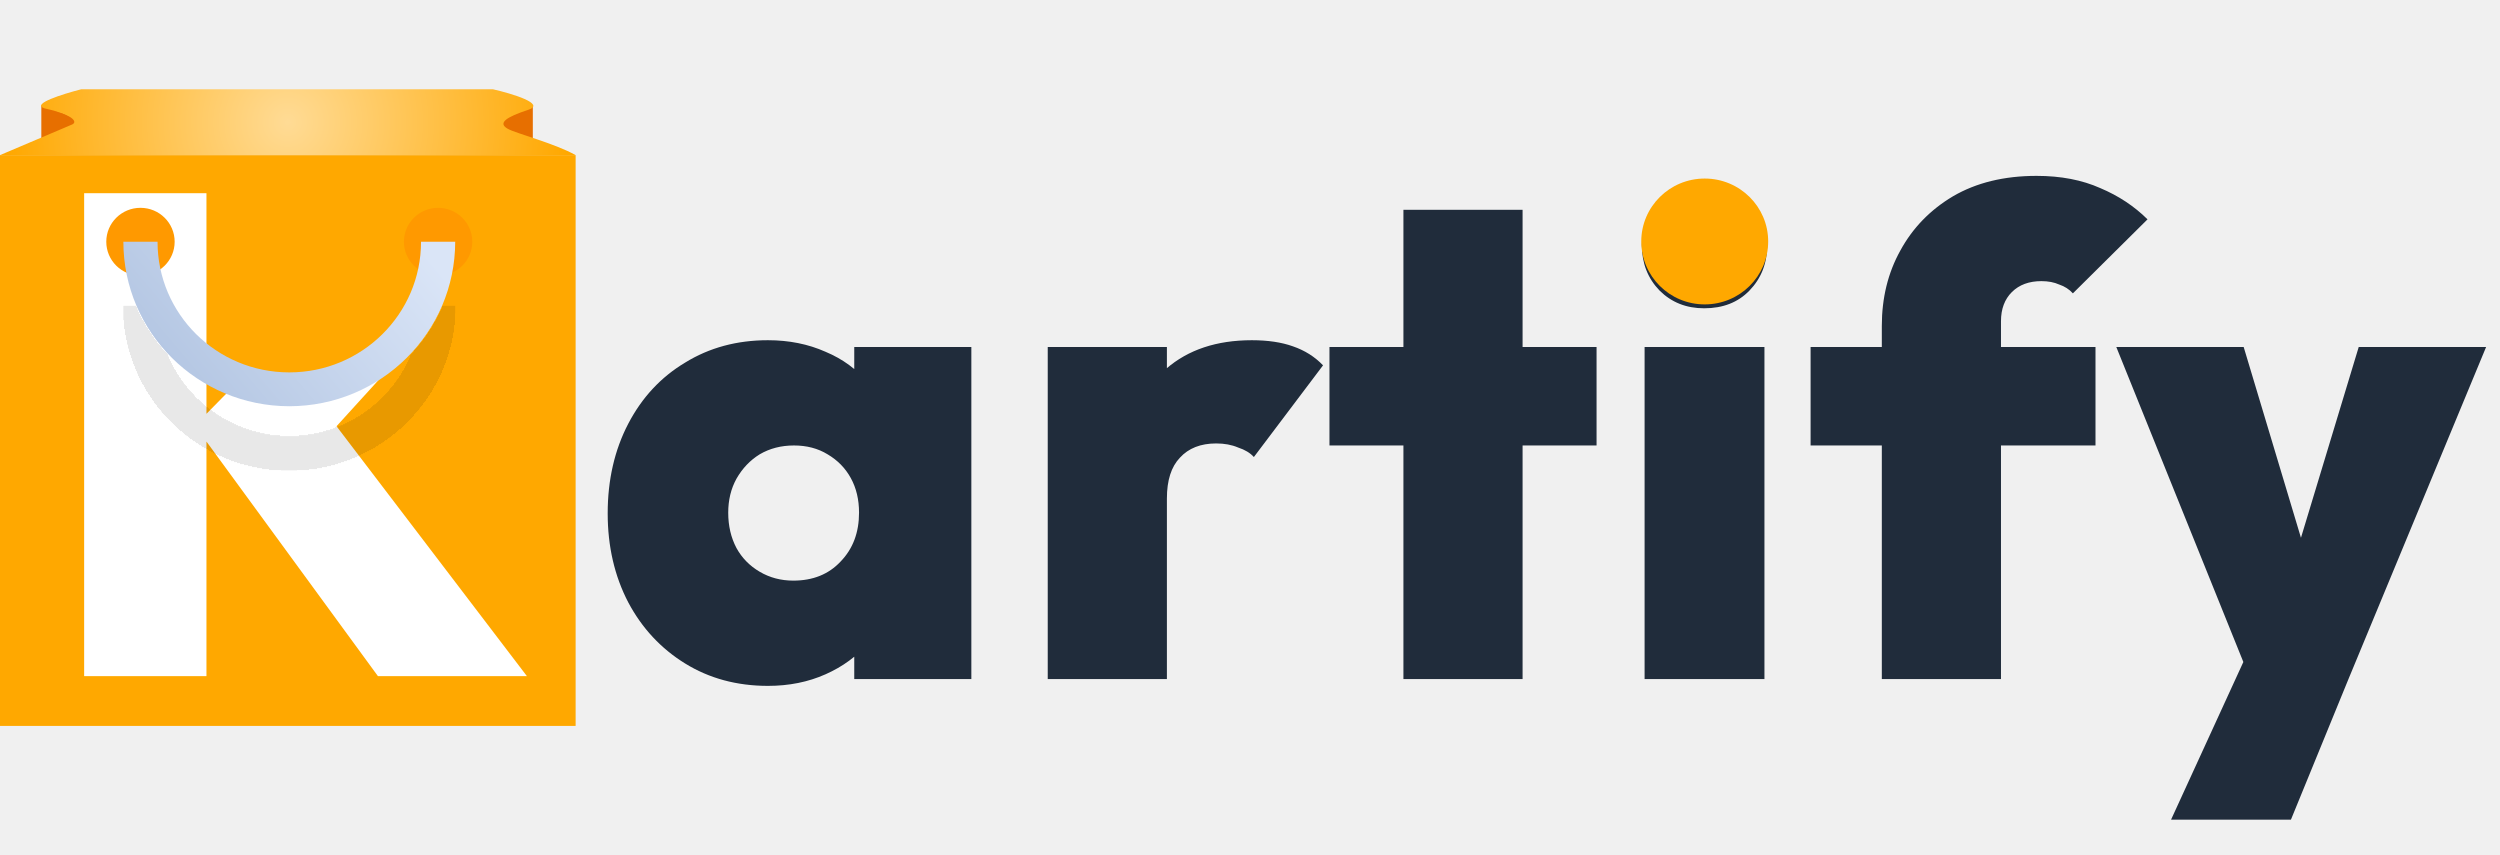
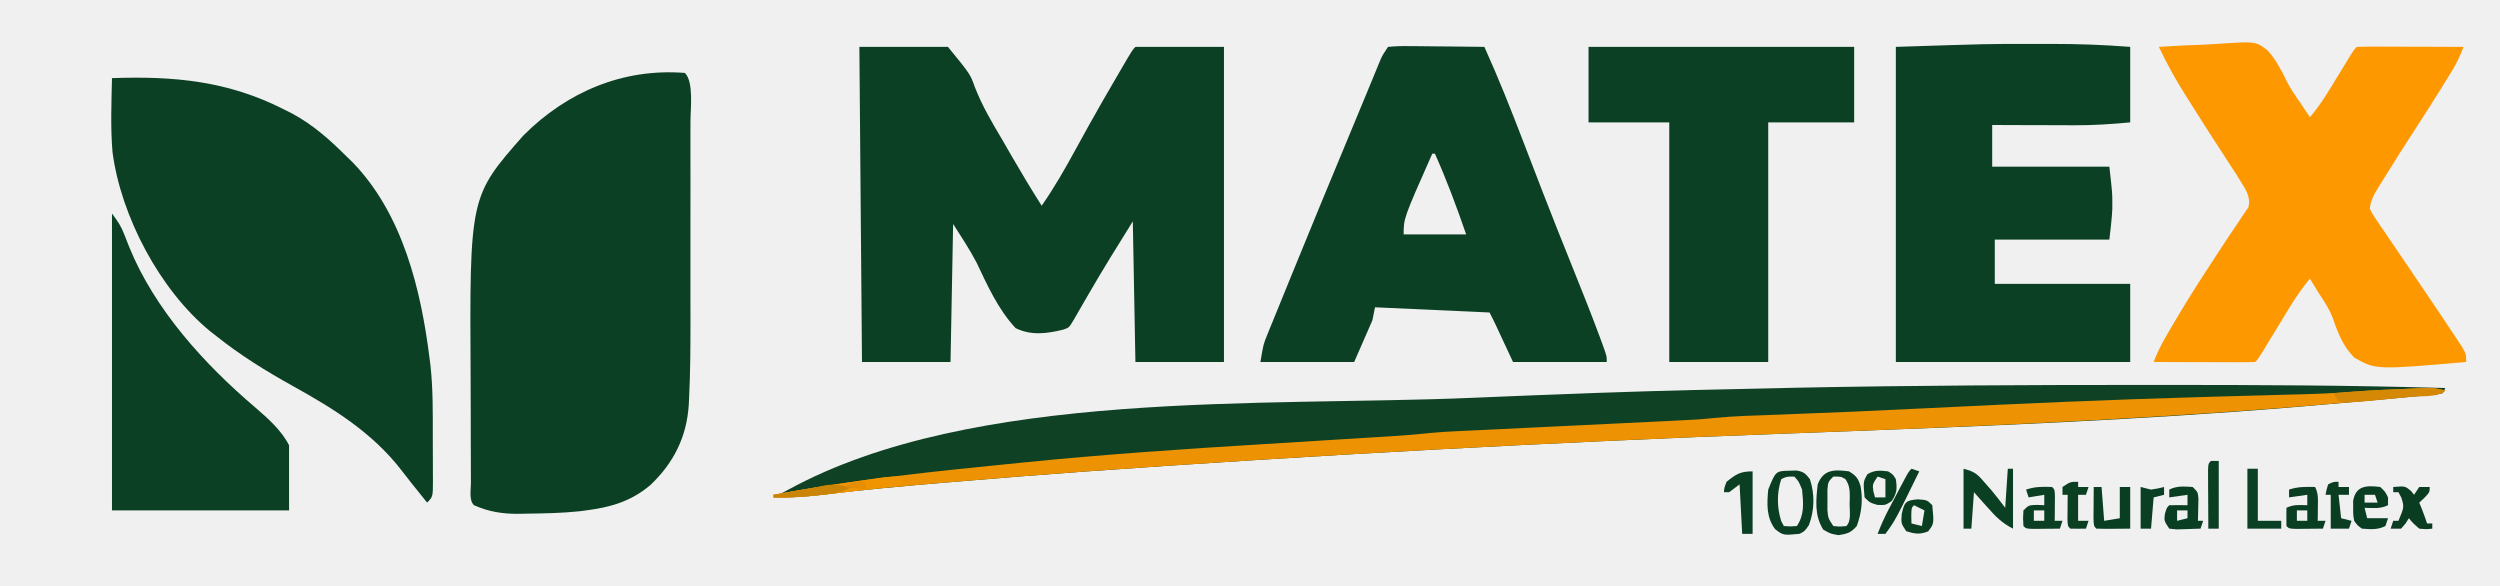
- <svg xmlns="http://www.w3.org/2000/svg" width="117" height="40" viewBox="0 0 117 40" fill="none">
-   <mask id="mask0_40_87" style="mask-type:luminance" maskUnits="userSpaceOnUse" x="0" y="0" width="117" height="40">
-     <path d="M116.459 0H0V40H116.459V0Z" fill="white" />
-   </mask>
-   <g mask="url(#mask0_40_87)">
-     <path d="M35.94 32.099C34.487 32.099 33.194 31.749 32.062 31.05C30.93 30.351 30.043 29.397 29.402 28.19C28.761 26.961 28.44 25.573 28.44 24.026C28.44 22.459 28.761 21.06 29.402 19.831C30.043 18.602 30.93 17.649 32.062 16.971C33.194 16.272 34.487 15.922 35.94 15.922C36.923 15.922 37.821 16.102 38.632 16.462C39.444 16.802 40.107 17.289 40.62 17.924C41.154 18.56 41.474 19.28 41.581 20.085V27.904C41.474 28.73 41.154 29.461 40.62 30.096C40.107 30.711 39.444 31.198 38.632 31.558C37.821 31.919 36.923 32.099 35.94 32.099ZM37.126 27.173C38.045 27.173 38.782 26.876 39.337 26.283C39.914 25.689 40.203 24.927 40.203 23.994C40.203 23.38 40.075 22.84 39.818 22.374C39.562 21.907 39.199 21.537 38.729 21.261C38.28 20.986 37.756 20.848 37.158 20.848C36.56 20.848 36.026 20.986 35.556 21.261C35.107 21.537 34.744 21.918 34.466 22.405C34.209 22.872 34.081 23.401 34.081 23.994C34.081 24.609 34.209 25.16 34.466 25.647C34.722 26.113 35.086 26.484 35.556 26.759C36.026 27.035 36.549 27.173 37.126 27.173ZM39.979 31.781V27.617L40.78 23.804L39.979 20.054V16.24H45.459V31.781H39.979ZM49.034 31.781V16.24H54.611V31.781H49.034ZM54.611 23.327L52.111 21.23C52.73 19.471 53.553 18.147 54.579 17.257C55.604 16.367 56.94 15.922 58.585 15.922C59.333 15.922 59.974 16.017 60.508 16.208C61.063 16.399 61.534 16.695 61.918 17.098L58.681 21.389C58.51 21.198 58.264 21.049 57.944 20.944C57.645 20.816 57.303 20.753 56.918 20.753C56.192 20.753 55.626 20.975 55.22 21.42C54.814 21.844 54.611 22.48 54.611 23.327ZM65.68 31.781V9.82H71.257V31.781H65.68ZM62.219 20.848V16.24H74.719V20.848H62.219ZM76.967 31.781V16.24H82.576V31.781H76.967ZM79.755 14.428C78.922 14.428 78.228 14.153 77.672 13.602C77.117 13.03 76.839 12.32 76.839 11.473C76.839 10.647 77.117 9.947 77.672 9.375C78.228 8.803 78.922 8.517 79.755 8.517C80.632 8.517 81.337 8.803 81.871 9.375C82.426 9.947 82.704 10.647 82.704 11.473C82.704 12.32 82.426 13.03 81.871 13.602C81.337 14.153 80.632 14.428 79.755 14.428ZM88.069 31.781V15.255C88.069 13.941 88.358 12.765 88.935 11.727C89.511 10.668 90.334 9.82 91.402 9.185C92.492 8.549 93.795 8.231 95.312 8.231C96.445 8.231 97.439 8.422 98.293 8.803C99.148 9.163 99.885 9.651 100.504 10.265L97.011 13.729C96.84 13.539 96.626 13.401 96.37 13.316C96.135 13.21 95.857 13.157 95.537 13.157C94.96 13.157 94.501 13.327 94.158 13.666C93.817 14.005 93.646 14.46 93.646 15.032V31.781H88.069ZM84.736 20.848V16.24H98.069V20.848H84.736ZM105.324 31.813L99.043 16.24H105.004L108.85 29.048H106.51L110.388 16.24H116.35L109.908 31.781L105.324 31.813ZM101.606 38.359L106.254 28.221L109.908 31.781L107.216 38.359H101.606Z" fill="#202C3B" />
-     <path d="M79.781 14.246C81.421 14.246 82.751 12.928 82.751 11.301C82.751 9.675 81.421 8.356 79.781 8.356C78.14 8.356 76.811 9.675 76.811 11.301C76.811 12.928 78.14 14.246 79.781 14.246Z" fill="#FFA800" />
-     <path d="M24.936 6.438V4.931C24.637 5.023 24.024 5.219 23.969 5.274C23.914 5.329 23.532 5.479 23.347 5.548L23.278 6.096L24.936 6.644V6.438Z" fill="#E76F00" />
-     <path d="M1.934 6.438V4.931C2.233 5.023 2.826 5.249 2.901 5.274C3.108 5.342 3.338 5.479 3.522 5.548L3.591 6.096L1.934 6.644V6.438Z" fill="#E76F00" />
-     <path d="M26.939 7.26H0V33.973H26.939V7.26Z" fill="#FFA800" />
-     <path d="M17.688 31.644L9.118 19.92L11.328 17.671H17.821L14.938 20.839L14.906 18.842L24.66 31.644H17.688ZM3.938 31.644V9.041H9.662V31.644H3.938Z" fill="white" />
-     <path d="M6.574 12.899C7.457 12.899 8.174 12.189 8.174 11.313C8.174 10.436 7.457 9.726 6.574 9.726C5.69 9.726 4.974 10.436 4.974 11.313C4.974 12.189 5.69 12.899 6.574 12.899Z" fill="#FF9900" />
-     <path d="M20.503 12.899C21.387 12.899 22.103 12.189 22.103 11.313C22.103 10.436 21.387 9.726 20.503 9.726C19.62 9.726 18.903 10.436 18.903 11.313C18.903 12.189 19.62 12.899 20.503 12.899Z" fill="#FF9900" />
-     <g filter="url(#filter0_d_40_87)">
-       <path d="M13.539 19.012C9.253 19.007 5.779 15.563 5.773 11.313H7.373C7.372 14.689 10.132 17.427 13.537 17.428C16.942 17.429 19.703 14.693 19.704 11.317V11.312H21.304C21.298 15.563 17.825 19.007 13.539 19.012Z" fill="url(#paint0_linear_40_87)" />
-     </g>
-     <path d="M3.385 5.822L0 7.26H26.939C25.972 6.712 24.148 6.246 23.762 6.027C23.278 5.753 23.692 5.479 24.729 5.137C25.557 4.863 23.969 4.383 23.071 4.178H3.799C2.924 4.406 1.451 4.863 2.072 5.068C3.343 5.342 3.661 5.685 3.385 5.822Z" fill="url(#paint1_radial_40_87)" />
-   </g>
-   <defs>
-     <filter id="filter0_d_40_87" x="5.773" y="11.312" width="15.53" height="10.7" filterUnits="userSpaceOnUse" color-interpolation-filters="sRGB">
-       <feFlood flood-opacity="0" result="BackgroundImageFix" />
-       <feColorMatrix in="SourceAlpha" type="matrix" values="0 0 0 0 0 0 0 0 0 0 0 0 0 0 0 0 0 0 127 0" result="hardAlpha" />
-       <feOffset dy="3" />
-       <feComposite in2="hardAlpha" operator="out" />
-       <feColorMatrix type="matrix" values="0 0 0 0 0 0 0 0 0 0 0 0 0 0 0 0 0 0 0.09 0" />
-       <feBlend mode="normal" in2="BackgroundImageFix" result="effect1_dropShadow_40_87" />
-       <feBlend mode="normal" in="SourceGraphic" in2="effect1_dropShadow_40_87" result="shape" />
-     </filter>
-     <linearGradient id="paint0_linear_40_87" x1="20.745" y1="12.786" x2="7.398" y2="24.048" gradientUnits="userSpaceOnUse">
-       <stop stop-color="#DAE5F7" />
-       <stop offset="0.968" stop-color="#A7BCDC" />
-     </linearGradient>
-     <radialGradient id="paint1_radial_40_87" cx="0" cy="0" r="1" gradientUnits="userSpaceOnUse" gradientTransform="translate(13.4694 5.71908) rotate(90) scale(13.0308 13.1414)">
-       <stop stop-color="#FFDB95" />
-       <stop offset="1" stop-color="#FFA800" />
-     </radialGradient>
-   </defs>
+ <svg xmlns="http://www.w3.org/2000/svg" version="1.1" width="960" height="225">
+   <path d="M330,18c11.33,0,22.67,0,34,0c8.57,10.46,8.57,10.46,10.34,15.43c2.78,7.16,6.54,13.54,10.47,20.13c1.26,2.19,2.52,4.37,3.78,6.56C392.27,66.49,396.06,72.78,400,79c4.84-6.93,8.95-14.15,13-21.56c1.31-2.39,2.63-4.77,3.95-7.15c.33-.61,.66-1.21,1-1.83c3.56-6.41,7.23-12.75,10.93-19.08c.6-1.04,1.2-2.07,1.82-3.13c4.17-7.12,4.17-7.12,5.3-8.25c11.33,0,22.67,0,34,0c0,40.33,0,80.67,0,121c-11.33,0-22.67,0-34,0c-.33-18-.67-36-1-54c-5.99,9.58-11.93,19.15-17.56,28.94c-1.21,2.09-2.42,4.18-3.63,6.27c-.52,.9-1.04,1.8-1.57,2.73c-1.74,2.89-1.74,2.89-3.92,3.63c-6.27,1.56-12.37,2.36-18.32-.57c-6.66-7.12-10.82-16.35-14.96-25.09c-2.7-5.18-5.91-9.99-9.04-14.91c-.33,17.67-.67,35.33-1,53c-11.33,0-22.67,0-34,0c-.33-40.33-.67-80.67-1-121Z" fill="#0B4024" />
+   <path d="M263,28c3.48,3.48,2.12,13.92,2.14,18.64c-.01,.46-.01,.46-.01,2.76c0,.49,0,.49,0,2.99c.01,3.23,.01,6.47,0,9.7c0,2.28,0,4.55,.01,6.83c0,4.76,0,9.52-.01,14.28c-.01,6.05,0,12.11,0,18.16c.01,4.7,.01,9.4,0,14.09c0,2.23,0,4.46,.01,6.69c0,10.33-.02,20.64-.54,30.96c-.04,.71-.07,1.42-.1,2.15c-.73,12.45-5.83,22.57-14.81,31.06c-7.46,6.27-15.15,8.45-24.69,9.69c-.86,.11-1.71,.22-2.59,.34c-6.85,.72-13.72,.82-20.6,.91c-.92,.02-1.85,.04-2.81,.06c-6.14,.03-11.35-.81-17-3.31c-1.98-1.98-1.16-5.91-1.16-8.63c-.01-.8-.01-1.6-.02-2.42c-.01-2.67-.02-5.35-.02-8.02c-.01-1.87-.01-3.73-.02-5.6c-.01-3.95-.02-7.89-.02-11.83c0-4-.02-8-.04-12c-.4-70.02-.4-70.02,20.28-93.5c16.81-16.81,38.29-25.86,62-24Z" fill="#0B4024" />
+   <path d="M43,30c23.81-.85,44.61,1.09,66,12c1.06,.53,2.13,1.07,3.23,1.62c8.01,4.33,14.37,10,20.77,16.38c.8,.78,1.61,1.56,2.44,2.37C154.66,82.19,161.73,111.41,165,138c.1,.74,.19,1.48,.29,2.25c1.01,9.1,.9,18.27,.9,27.41c0,2.93,.02,5.85,.03,8.77c.01,1.86,.01,3.72,.01,5.57c.01,.88,.01,1.75,.02,2.65c-.02,6.12-.02,6.12-2.25,8.35c-.47-.59-.95-1.19-1.43-1.8c-1.41-1.76-2.82-3.52-4.24-5.28c-1.5-1.88-2.98-3.77-4.44-5.68c-11.1-14.22-25.77-23.31-41.32-31.94C102.13,142.5,92.34,136.45,83,129c-.78-.61-1.56-1.22-2.37-1.85C61.3,111.25,46.47,83.03,43.21,58.48C42.4,49.04,42.79,39.46,43,30Z" fill="#0B4024" />
+   <path d="M822.48,147.81c2.38,0,4.76,0,7.14,0c36.47-.01,72.92,.12,109.38,1.19c-.33,.66-.66,1.32-1,2c-1.75,.4-1.75,.4-4.07,.62c-.88,.09-1.76,.18-2.67,.27c-.97,.08-1.95,.17-2.95,.26c-1.01,.1-2.03,.19-3.08,.29c-3.41,.32-6.82,.63-10.23,.94c-1.19,.1-2.39,.21-3.62,.32c-8.79,.8-17.58,1.56-26.38,2.3c-.54,.05-.54,.05-3.3,.28c-60.36,5.04-121.01,7.42-181.53,9.68c-.5,.02-.5,.02-3.06,.12c-4.1,.15-8.19,.3-12.29,.45c-89.44,3.31-178.89,8.16-269.44,14.63c-17.81,1.3-34.35,2.63-50.88,4.03c-.72,.06-1.45,.12-2.2,.18c-15.86,1.34-31.71,2.79-47.51,4.71c-5.98,.7-11.77,1.05-17.79,.92c.62-.31,1.24-.62,1.89-.93c1.33-.68,2.65-1.38,3.95-2.11c70.88-38.68,182.76-31.77,262.48-35.2c15.7-.66,30.19-1.24,44.68-1.76c1.23-.04,2.47-.09,3.74-.14c24.52-.87,49.04-1.43,73.57-1.92c1.11-.02,2.22-.05,3.36-.07c43.94-.87,87.87-1.06,131.81-1.06Z" fill="#0F4124" />
+   <path d="M779.31,16.87c2.75,.01,5.5,0,8.24-.01c10.21,0,20.28,.33,30.45,1.14c0,9.67,0,19.33,0,29c-7.12,.65-14.12,1.14-21.26,1.1c-.92,0-1.84-.01-2.78-.01c-2.88,0-5.76-.01-8.65-.03c-1.97,0-3.94-.01-5.92-.01c-4.79-.01-9.59-.03-14.39-.05c0,5.33,0,10.67,0,16c15,0,30,0,45,0c1.14,10.24,1.14,10.24,1.13,14c0,.37,0,.37,0,2.25c-.19,3.93-.7,7.84-1.13,11.75c-14.67,0-29.33,0-44,0c0,5.67,0,11.33,0,17c17.33,0,34.67,0,52,0c0,10,0,20,0,30c-30,0-60,0-90,0c0-40.33,0-80.67,0-121c36.15-1.17,36.15-1.17,51.31-1.13Z" fill="#0B4024" />
+   <path d="M533,18c2.84-.27,5.45-.35,8.29-.29c.82,0,1.64,.01,2.48,.01c2.62,.02,5.24,.05,7.86,.09c1.77,.02,3.54,.03,5.32,.04c4.35,.04,8.7,.09,13.05,.15c5.38,11.89,10.18,23.97,14.85,36.15c2.08,5.42,4.17,10.84,6.26,16.25c.42,1.08,.84,2.16,1.26,3.27c3.72,9.6,7.53,19.16,11.38,28.71c3.63,9.02,7.25,18.05,10.63,27.18c.14,.38,.14,.38,.85,2.29C617,136.74,617,136.74,617,139c-12,0-24,0-36,0c-2.33-5-4.67-10-7-15c-.66-1.32-1.32-2.64-2-4c-7.33-.33-7.33-.33-44-2c-.33,1.65-.66,3.3-1,5c-2.33,5.33-4.67,10.67-7,16c-12,0-24,0-36,0c1.13-6.75,1.13-6.75,2.59-10.34c.32-.81,.65-1.62,.99-2.46c.35-.87,.71-1.73,1.08-2.63c.37-.92,.74-1.84,1.13-2.79c1.23-3.04,2.47-6.06,3.71-9.09c.86-2.12,1.72-4.23,2.58-6.34c7.3-17.92,14.69-35.8,22.13-53.66c2.01-4.82,4.01-9.64,6-14.47c.47-1.13,.94-2.27,1.42-3.44c.84-2.02,1.67-4.05,2.51-6.07c.35-.86,.71-1.72,1.07-2.61c.15-.36,.15-.36,.91-2.21C531,21,531,21,533,18Zm17,41c-11,24.82-11,24.82-11,31c8,0,16,0,24,0c-3.63-10.54-7.45-20.82-12-31c-.33,0-.66,0-1,0Z" fill="#0B4024" />
+   <path d="M829,18c5.51-.37,11.02-.64,16.54-.82c1.87-.08,3.75-.18,5.62-.31c15.09-1.03,15.09-1.03,19.64,2.54c3.11,3.5,5.23,7.42,7.22,11.64c1.59,3.16,3.59,5.98,5.61,8.89c.56,.84,.56,.84,3.37,5.06c4.19-4.84,7.36-10.3,10.69-15.75c1.17-1.91,2.34-3.82,3.51-5.73c.26-.43,.26-.43,1.56-2.56C904,19,904,19,905,18c3.03-.09,6.04-.12,9.07-.1c.91,0,1.81,.01,2.75,.01c2.91,0,5.83,.01,8.74,.03c1.97,0,3.94,.01,5.91,.01c4.85,.01,9.69,.03,14.53,.05c-1.19,3.12-2.47,5.98-4.21,8.83c-.44,.71-.87,1.41-1.32,2.14c-.46,.76-.93,1.51-1.41,2.28c-.48,.79-.97,1.58-1.47,2.4c-3.3,5.33-6.67,10.6-10.09,15.85c-3.95,6.06-7.83,12.16-11.62,18.31c-.48,.76-.95,1.52-1.44,2.3c-.44,.71-.87,1.43-1.32,2.16c-.2,.31-.2,.31-1.17,1.89c-1.05,2.03-1.64,3.57-1.95,5.84c.88,1.98,.88,1.98,2.31,4.09c.54,.79,1.07,1.59,1.61,2.41c.3,.42,.3,.42,1.79,2.59c.3,.44,.3,.44,1.82,2.7c1.94,2.87,3.89,5.73,5.85,8.59c1.27,1.88,2.55,3.77,3.83,5.66c1.86,2.76,3.73,5.52,5.6,8.28c3.56,5.26,7.12,10.53,10.6,15.84c.71,1.07,1.41,2.14,2.14,3.24C947,136,947,136,947,139c-34.66,3-34.66,3-42.94-1.66c-4.2-4.22-6.26-9.29-8.15-14.86c-1.37-3.73-3.47-6.87-5.66-10.17c-1.08-1.77-2.17-3.54-3.25-5.31c-2.95,3.55-5.46,7.2-7.86,11.14c-.34,.57-.69,1.14-1.05,1.72c-1.09,1.8-2.19,3.59-3.28,5.39c-1.1,1.81-2.2,3.62-3.31,5.43c-1,1.63-1.99,3.27-2.98,4.9C867,138,867,138,866,139c-2.88,.09-5.74,.12-8.63,.1c-.43,0-.43,0-2.62-.01c-2.77,0-5.54-.01-8.31-.03c-1.88,0-3.75-.01-5.63-.01c-4.6-.01-9.21-.03-13.81-.05c2.02-5.31,4.79-10,7.69-14.87c.57-.97,1.13-1.93,1.72-2.91c4.32-7.23,8.84-14.31,13.47-21.34c.63-.97,1.26-1.94,1.91-2.94c2.58-3.95,5.17-7.89,7.85-11.77c.68-1.03,1.35-2.05,2.05-3.11c.56-.81,1.12-1.62,1.7-2.46c1-4.24-1.2-7.03-3.39-10.6c-.37-.61-.74-1.22-1.13-1.85c-1.2-1.9-2.44-3.78-3.68-5.65c-4.76-7.27-9.44-14.58-14.06-21.94c-.64-.99-1.27-1.99-1.91-3.01C835.44,30.53,832.04,24.43,829,18Z" fill="#FD9800" />
+   <path d="M610,18c34,0,68,0,102,0c0,9.67,0,19.33,0,29c-11,0-22,0-33,0c0,30.67,0,61.33,0,92c-12.67,0-25.33,0-38,0c0-30.67,0-61.33,0-92c-10.33,0-20.67,0-31,0c0-9.67,0-19.33,0-29Z" fill="#0B4024" />
+   <path d="M43,82c2.27,3.02,3.45,4.73,4.73,8.05c.3,.78,.61,1.55,.92,2.35c.32,.81,.64,1.63,.98,2.48c9.82,24.07,28.82,44.95,48.5,61.68c4.72,4.05,10.06,8.82,12.87,14.44c0,8.33,0,16.67,0,25c-22.67,0-45.33,0-68,0c0-38,0-76,0-114Z" fill="#0B4024" />
+   <path d="M939,150c-1.51,1.51-2.96,1.3-5.07,1.51c-.88,.09-1.76,.17-2.67,.26c-.97,.1-1.95,.19-2.95,.28c-1.01,.1-2.03,.2-3.08,.3c-3.41,.33-6.82,.65-10.23,.96c-1.19,.11-2.39,.22-3.62,.34c-70.23,6.49-140.74,9.68-211.21,12.31c-.5,.02-.5,.02-3.06,.12c-4.1,.15-8.19,.3-12.29,.45c-89.44,3.31-178.89,8.16-269.44,14.63c-17.81,1.3-34.35,2.63-50.88,4.03c-.72,.06-1.45,.12-2.2,.18c-15.86,1.34-31.71,2.79-47.51,4.71c-5.98,.7-11.77,1.05-17.79,.92c0-.33,0-.66,0-1c22.39-4.22,44.92-7.09,67.56-9.5c.89-.1,1.79-.19,2.71-.29c5.97-.64,11.94-1.24,17.91-1.83c2.73-.27,5.45-.54,8.18-.82c30.62-3.09,61.28-5.15,92-7.02c9.88-.6,19.75-1.22,29.63-1.84c3.4-.21,6.8-.41,10.21-.62c2.08-.13,4.17-.26,6.25-.39c.92-.05,1.85-.11,2.8-.17c5.19-.32,10.35-.76,15.52-1.3c2.77-.27,5.54-.44,8.33-.58c1.09-.05,2.19-.1,3.31-.16c1.16-.05,2.31-.11,3.5-.16c1.24-.06,2.47-.12,3.74-.18c2.63-.13,5.26-.26,7.89-.38c4.12-.2,8.23-.4,12.34-.6c5.48-.26,10.97-.53,16.45-.79c9.43-.45,18.86-.91,28.3-1.37c2.42-.12,4.85-.24,7.27-.35c11.63-.57,11.63-.57,17.29-1.15c8.13-.79,16.3-.96,24.46-1.26c19.45-.71,38.9-1.58,58.34-2.54c34.68-1.72,69.36-3.24,104.06-4.23c.78-.02,1.56-.05,2.36-.07c7.76-.22,15.53-.44,23.29-.64c2.89-.08,5.78-.16,8.68-.24c1.97-.05,3.95-.1,5.93-.15c6.98-.2,13.92-.57,20.88-1.14c5.45-.44,10.91-.64,16.37-.85c1.15-.06,2.3-.11,3.48-.16c1.1-.05,2.2-.09,3.34-.13c.98-.04,1.97-.09,2.99-.13c2.41,.04,4.34,.34,6.63,1.04Z" fill="#ED9202" />
+   <path d="M687.38,180.75c.79-.03,1.58-.05,2.39-.08c2.76,.41,3.56,1.14,5.23,3.33c1.93,5.78,1.78,11.95-.37,17.63C693,204,693,204,691,205c-6.24,.58-6.24,.58-9.37-1.81c-3.41-4.58-3.13-9.71-2.63-15.19c2.88-7.14,2.88-7.14,8.38-7.25ZM684,184c-1.74,5.23-1.68,10.88,0,16.13c.33,.61,.66,1.23,1,1.87c2.38,.19,2.38,.19,5,0c2.97-4.46,2.5-8.77,2-14c-1.31-3.19-1.31-3.19-3-5c-3,0-3,0-5,1Z" fill="#0A3E22" />
+   <path d="M754,180c4.61,1.15,5.53,2.3,8.56,5.81c.77,.88,1.53,1.75,2.32,2.65c1.77,2.12,3.46,4.32,5.12,6.54c.33-5,.67-10,1-15c.66,0,1.32,0,2,0c0,7.67,0,15.33,0,23c-4.23-2.12-6.69-4.66-9.75-8.12c-.51-.57-1.01-1.13-1.54-1.71c-1.24-1.39-2.48-2.78-3.71-4.17c-.33,4.67-.67,9.33-1,14c-.99,0-1.98,0-3,0c0-7.67,0-15.33,0-23Z" fill="#0A3F23" />
+   <path d="M710,181c2.77,1.63,3.7,2.88,4.53,5.99c.83,5.45,.34,9.84-1.53,15.01c-2.26,2.58-3.56,2.93-6.94,3.5c-3.06-.5-3.06-.5-5.93-2.12C696.74,198,697.3,192.19,698,186c2.19-5.74,6.3-5.77,12-5Zm-6,2c-2,2-2,2-2.27,5.15c.01,1.25,.01,2.5,.02,3.79c-.01,1.24-.01,2.49-.02,3.77C702,199,702,199,704,202c2.56,.25,2.56,.25,5,0c1.98-1.98,1.23-5.68,1.25-8.37c.02-.69,.04-1.38,.06-2.08c.03-2.96,.04-5.03-1.64-7.53C707,183,707,183,704,183Z" fill="#0A3E22" />
+   <path d="M889,187c1.32,2.64,1.1,4.68,1.06,7.63c-.01,1-.02,2-.02,3.03c-.02,.77-.03,1.55-.04,2.34c.99,0,1.98,0,3,0c-.33,.99-.66,1.98-1,3c-2.15,.03-4.29,.05-6.44,.06c-1.19,.01-2.39,.03-3.62,.04C879,203,879,203,878,202c-.04-2.33-.04-4.67,0-7c2.71-1.35,5.01-1.07,8-1c0-1.32,0-2.64,0-4c-2.31,.33-4.62,.66-7,1c0-.99,0-1.98,0-3c3.47-1.16,6.36-1.07,10-1Zm-7,9c0,1.32,0,2.64,0,4c1.32,0,2.64,0,4,0c0-1.32,0-2.64,0-4c-1.32,0-2.64,0-4,0Z" fill="#0A3E23" />
+   <path d="M842,187c2,2,2,2,2.2,4.6c-.03,1-.05,2-.07,3.03c-.02,1-.04,2-.06,3.03c-.01,.39-.01,.39-.07,2.34c.66,0,1.32,0,2,0c-.33,.99-.66,1.98-1,3c-1.96,.08-3.92,.14-5.87,.19c-.55,.01-.55,.01-3.31,.1c-.93-.09-1.86-.19-2.82-.29c-2-3-2-3-1.69-5.62C832,195,832,195,833,194c2.33-.04,4.67-.04,7,0c0-1.32,0-2.64,0-4c-2.31,.33-4.62,.66-7,1c0-.99,0-1.98,0-3c3.01-1.51,5.68-1.18,9-1Zm-6,9c0,1.32,0,2.64,0,4c1.32-.33,2.64-.66,4-1c0-.99,0-1.98,0-3c-1.32,0-2.64,0-4,0Z" fill="#0A3E22" />
+   <path d="M788,187c1,1,1,1,1.1,3.72c-.01,1.1-.03,2.21-.04,3.34c-.01,1.11-.02,2.21-.02,3.35c-.02,.85-.03,1.71-.04,2.59c.99,0,1.98,0,3,0c-.33,.99-.66,1.98-1,3c-2.15,.03-4.29,.05-6.44,.06c-1.19,.01-2.39,.03-3.62,.04C778,203,778,203,777,202c-.19-2.94-.19-2.94,0-6c2-2,2-2,5.13-2.12c.94,.04,1.89,.08,2.87,.12c0-1.32,0-2.64,0-4c-1.98,.33-3.96,.66-6,1c-.33-.99-.66-1.98-1-3c3.49-1.16,6.34-1.14,10-1Zm-7,9c0,1.32,0,2.64,0,4c1.32,0,2.64,0,4,0c0-1.32,0-2.64,0-4c-1.32,0-2.64,0-4,0Z" fill="#0B3F23" />
+   <path d="M804,187c.99,0,1.98,0,3,0c.33,4.33,.67,8.67,1,13c1.98-.33,3.96-.66,6-1c0-4,0-8,0-12c1.32,0,2.64,0,4,0c0,5.33,0,10.67,0,16c-10.06,.1-10.06,.1-13,0c-1-1-1-1-1.1-4.38c.01-1.39,.02-2.79,.04-4.18c0-.71,.01-1.42,.01-2.16c.01-1.76,.03-3.52,.05-5.28Z" fill="#0A3E22" />
+   <path d="M914,187c1.94,1.81,1.94,1.81,3,4c0,.99,0,1.98,0,3c-2.96,1.48-5.74,1.06-9,1c.33,1.32,.66,2.64,1,4c2.64,0,5.28,0,8,0c-.33,.99-.66,1.98-1,3c-3.05,1.52-5.64,1.24-9,1c-1.7-1.2-1.7-1.2-3-3c-.4-2.37-.4-2.37-.37-5c-.01-.87-.02-1.73-.03-2.62c.99-5.91,5.11-6.04,10.4-5.38Zm-6,3c0,.99,0,1.98,0,3c1.65,0,3.3,0,5,0c-.33-.99-.66-1.98-1-3c-1.32,0-2.64,0-4,0Z" fill="#0A3E23" />
+   <path d="M919,187c4.55-.37,4.55-.37,6.81,1.5c.39,.5,.79,.99,1.19,1.5c.66-.99,1.32-1.98,2-3c1.32,0,2.64,0,4,0c0,2,0,2-2,4.13c-.66,.61-1.32,1.23-2,1.87c.31,.76,.62,1.53,.94,2.31c.74,1.88,1.42,3.78,2.06,5.69c.66,0,1.32,0,2,0c0,.66,0,1.32,0,2c-2.25,.25-2.25,.25-5,0c-2.31-2-2.31-2-4-4c-.41,.66-.82,1.32-1.25,2c-.58,.66-1.15,1.32-1.75,2c-1.32,0-2.64,0-4,0c.33-.99,.66-1.98,1-3c.66,0,1.32,0,2,0c2.22-5.29,2.22-5.29,1.13-8.87c-.19-.36-.19-.36-1.13-2.13c-.66,0-1.32,0-2,0c0-.66,0-1.32,0-2Z" fill="#0A3C21" />
+   <path d="M673,181c0,8,0,16,0,24c-1.32,0-2.64,0-4,0c-.17-3.17-.17-3.17-1-19c-1.32,.99-2.64,1.98-4,3c-.66,0-1.32,0-2,0c.13-1.75,.13-1.75,1-4c3.67-2.93,5.23-4,10-4Z" fill="#0B3F23" />
+   <path d="M863,180c1.32,0,2.64,0,4,0c0,6.67,0,13.33,0,20c2.97,0,5.94,0,9,0c0,.99,0,1.98,0,3c-4.33,0-8.67,0-13,0c0-7.67,0-15.33,0-23Z" fill="#0A4023" />
+   <path d="M347,183c-.33,.99-.66,1.98-1,3c-8.9,1.43-17.79,2.63-26.75,3.63c-1.15,.13-2.31,.26-3.5,.4c-6.29,.7-12.41,1.12-18.75,.97c0-.33,0-.66,0-1c10.55-1.99,21.13-3.66,31.75-5.19c1.23-.18,2.45-.36,3.71-.54c1.17-.16,2.33-.33,3.52-.5c1.04-.15,2.08-.3,3.15-.45c2.66-.3,5.2-.38,7.87-.32Z" fill="#F19401" />
+   <path d="M849,177c.99,0,1.98,0,3,0c0,8.67,0,17.33,0,26c-1.32,0-2.64,0-4,0c-.03-4.15-.05-8.29-.06-12.44c-.01-1.18-.02-2.37-.03-3.59c0-1.12,0-2.24-.01-3.4c0-1.05-.01-2.09-.01-3.16C848,178,848,178,849,177Z" fill="#0B3F23" />
+   <path d="M798,185c0,.66,0,1.32,0,2c1.32,0,2.64,0,4,0c-.33,.99-.66,1.98-1,3c-.99,0-1.98,0-3,0c0,3.3,0,6.6,0,10c1.32,0,2.64,0,4,0c-.33,.99-.66,1.98-1,3c-2,.04-4,.04-6,0c-1-1-1-1-1.1-3.72c.01-1.1,.03-2.21,.04-3.34c.01-1.11,.02-2.21,.02-3.35c.02-.85,.03-1.71,.04-2.59c-.66,0-1.32,0-2,0c0-.99,0-1.98,0-3c3-2,3-2,6-2Z" fill="#0A3F22" />
+   <path d="M725,181c1.88,1.13,1.88,1.13,3,3c.54,3.65,.44,5.34-1.62,8.44C724,194,724,194,720.88,193.88C718,193,718,193,716,191c-.55-6.05-.55-6.05,1.13-8.94c2.76-1.56,4.75-1.45,7.87-1.06Zm-4,2c-2,3-2,3-1.62,5.69c.2,.76,.41,1.52,.62,2.31c1.32,0,2.64,0,4,0c0-2.31,0-4.62,0-7c-.99-.33-1.98-.66-3-1Z" fill="#0A3F21" />
+   <path d="M736.5,191.75C740,192,740,192,742,194c.68,7.14,.68,7.14-1.62,10.06c-3.21,1.27-5.11,.94-8.38-.06c-2-3-2-3-1.75-6.56c1.01-4.61,1.5-5.35,6.25-5.69ZM735,194c-1,1-1,1-1.06,4.06c.02,.97,.04,1.94,.06,2.94c1.32,.33,2.64,.66,4,1c.33-1.98,.66-3.96,1-6c-1.32-.66-2.64-1.32-4-2Z" fill="#0A3E21" />
+   <path d="M939,150c-2.71,2.71-9.65,2-13.34,2.36c-2.06,.2-4.11,.41-6.17,.62c-17.48,1.77-17.48,1.77-21.49,1.02c-.66-.99-1.32-1.98-2-3c8.84-.84,17.69-1.25,26.56-1.62c1.16-.06,2.31-.11,3.5-.16c1.1-.05,2.19-.09,3.32-.13c.49-.02,.49-.02,2.99-.13c2.41,.04,4.34,.34,6.63,1.04Z" fill="#D58805" />
+   <path d="M898,185c0,.66,0,1.32,0,2c1.32,0,2.64,0,4,0c0,.99,0,1.98,0,3c-1.32,0-2.64,0-4,0c.33,2.97,.66,5.94,1,9c1.32,.33,2.64,.66,4,1c-.33,.99-.66,1.98-1,3c-2.31,0-4.62,0-7,0c0-4.33,0-8.67,0-13c-.66,0-1.32,0-2,0c.38-1.94,.38-1.94,1-4c2-1,2-1,4-1Z" fill="#0A3D22" />
+   <path d="M734,180c.99,.33,1.98,.66,3,1c-9.17,18.74-9.17,18.74-13,24c-.99,0-1.98,0-3,0c1.28-3.31,2.69-6.47,4.35-9.61c.44-.84,.88-1.67,1.33-2.53c.46-.86,.91-1.72,1.38-2.61c.46-.88,.92-1.75,1.4-2.65c3.41-6.47,3.41-6.47,4.54-7.6Z" fill="#093C20" />
+   <path d="M822,187c1.32,.33,2.64,.66,4,1c2.75-.44,2.75-.44,5-1c0,.99,0,1.98,0,3c-1.32,.33-2.64,.66-4,1c-.33,4-.67,8-1,12c-1.32,0-2.64,0-4,0c0-5.33,0-10.67,0-16Z" fill="#0B3F24" />
+   <path d="M327,187c-3.79,2.37-7.84,2.66-12.19,3.13c-.38,.04-.38,.04-2.29,.25c-5.2,.56-10.29,.81-15.52,.62c0-.33,0-.66,0-1c1.17-.2,2.34-.41,3.54-.62c1.55-.27,3.1-.55,4.65-.82c.77-.13,1.54-.27,2.33-.41c.75-.13,1.5-.26,2.27-.4c.73-.12,1.47-.25,2.22-.38c1.6-.3,3.19-.64,4.77-.99c3.55-.6,6.68,.08,10.22,.62Z" fill="#CA8406" />
+   <path d="M332,185c.33,.99,.66,1.98,1,3c-2.97-.33-5.94-.66-9-1c3.23-2.15,4.28-2.2,8-2Z" fill="#E68E03" />
</svg>
